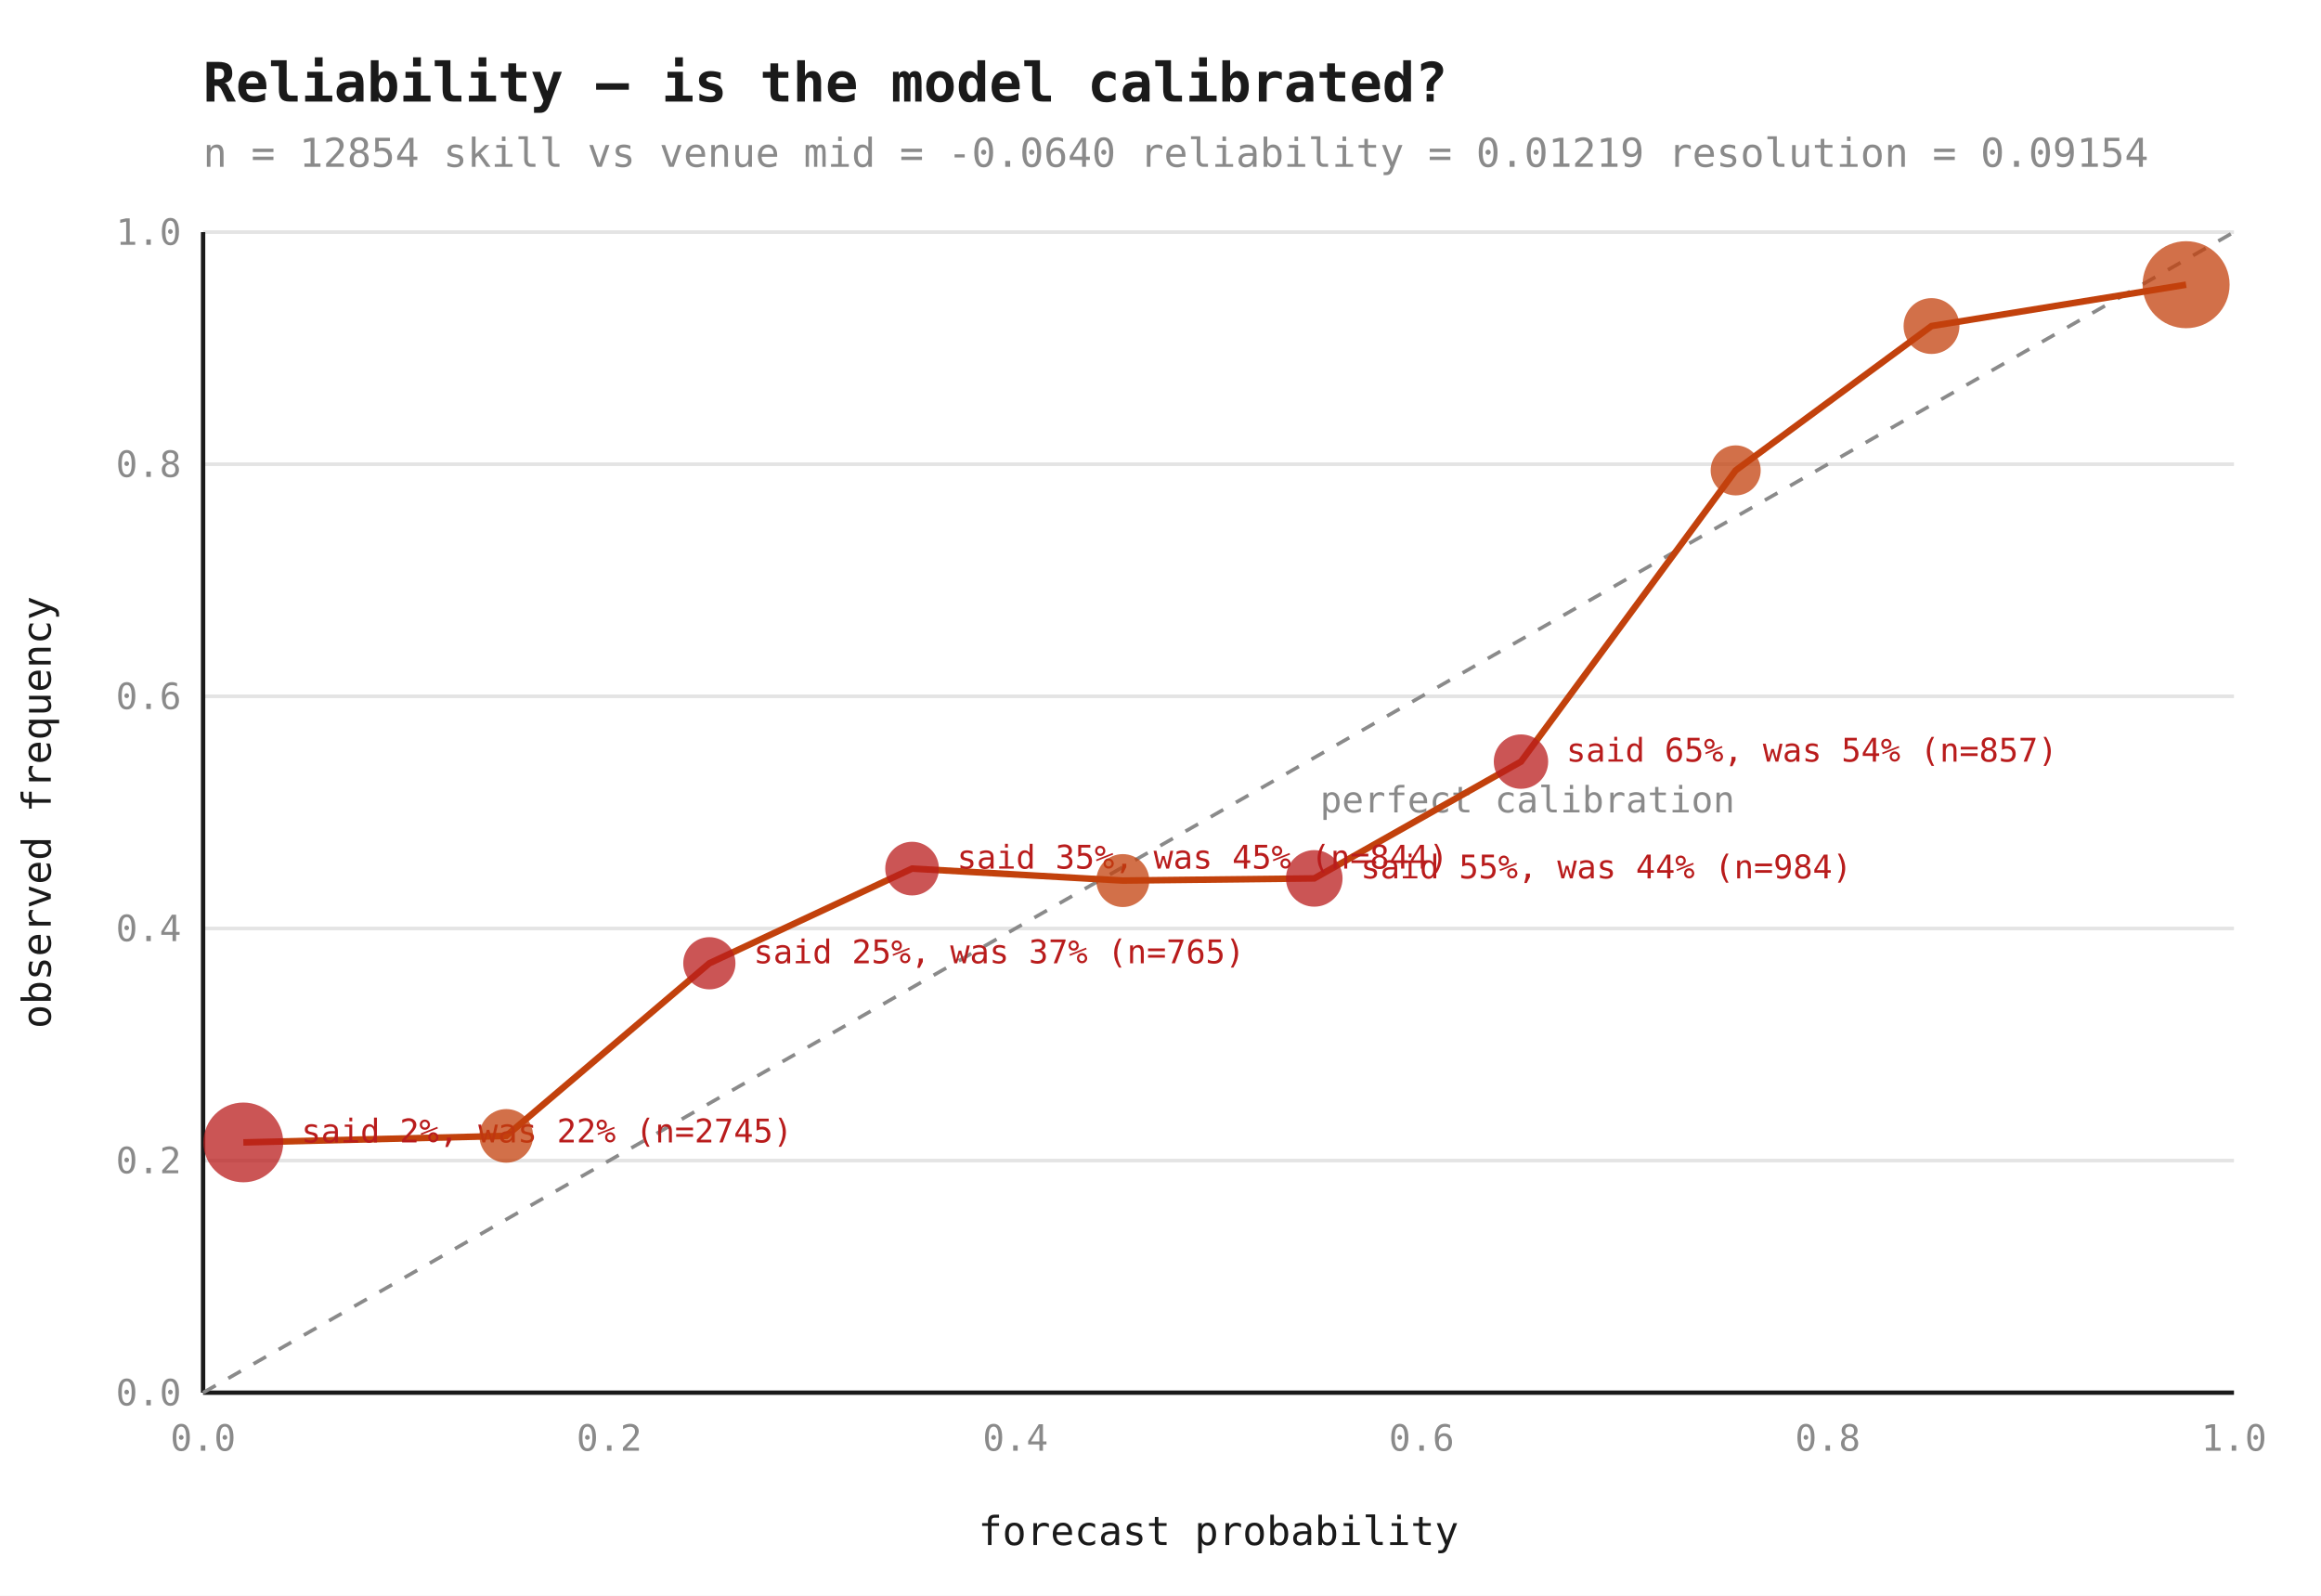
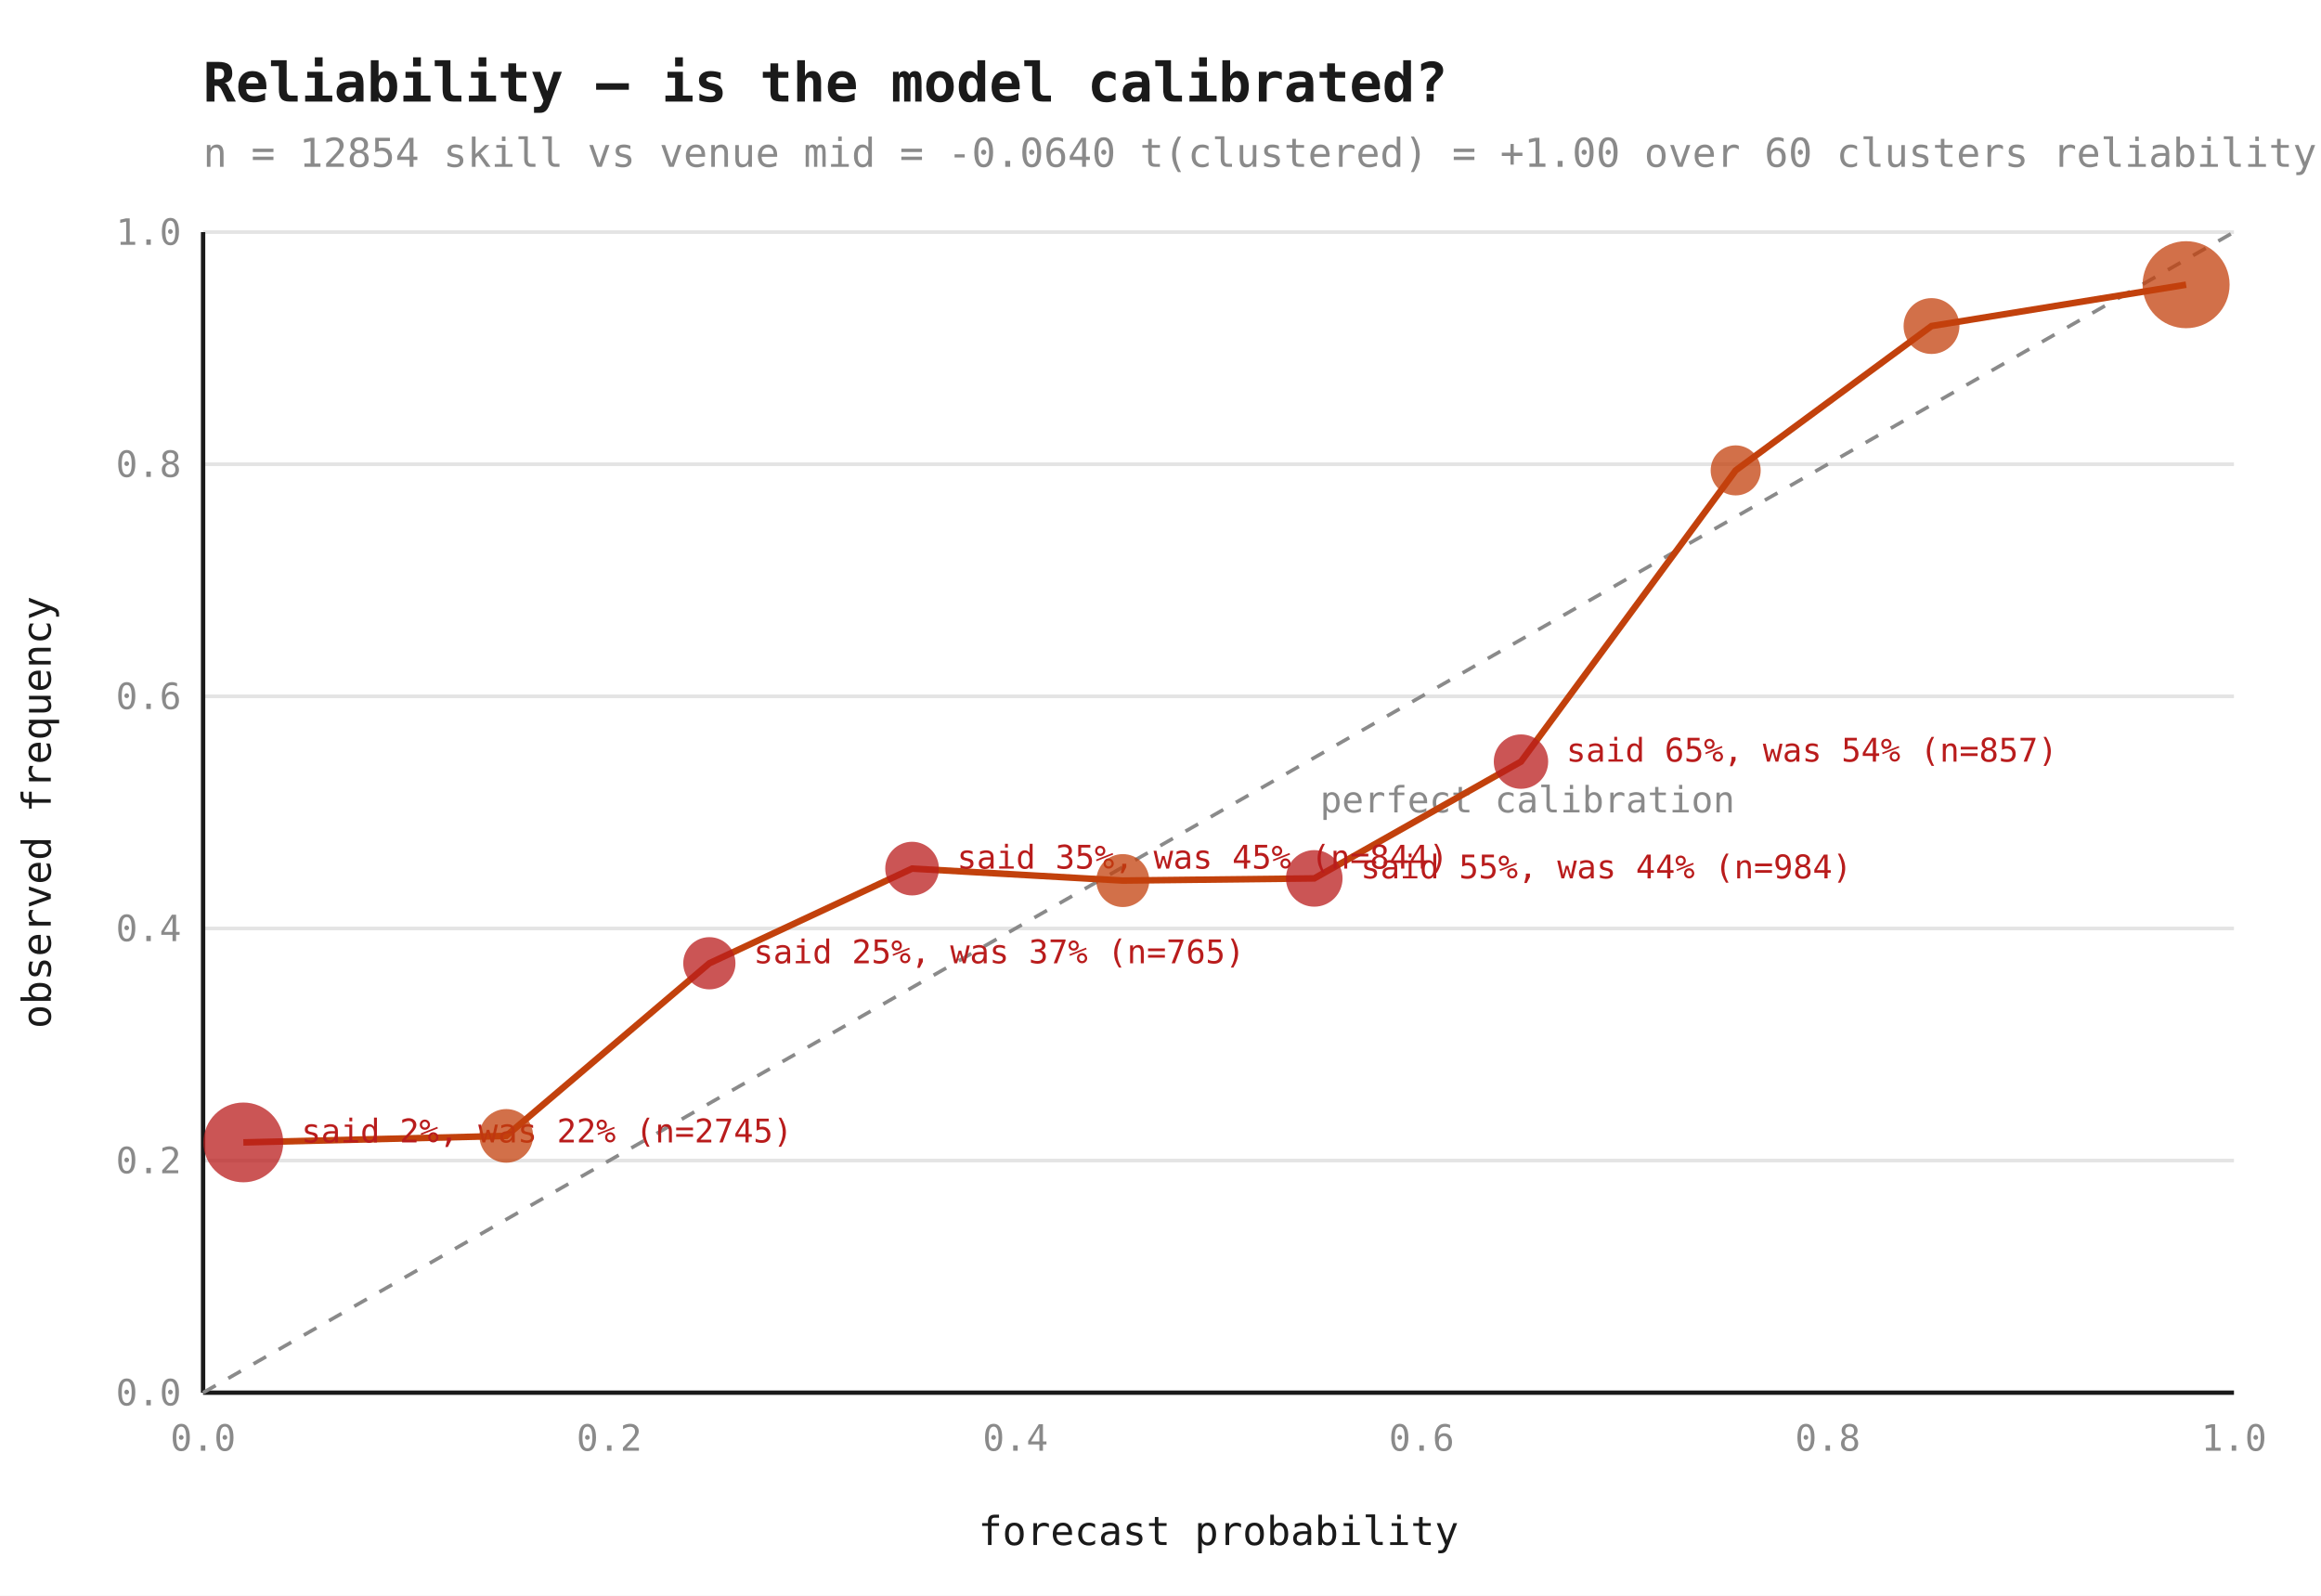
<svg xmlns="http://www.w3.org/2000/svg" viewBox="0 0 640 440" width="640" height="440" font-family="ui-monospace,SFMono-Regular,Menlo,monospace">
  <rect width="640" height="440" fill="#ffffff" />
  <text x="56" y="28" font-size="15" font-weight="600" fill="#1a1a1a">Reliability — is the model calibrated?</text>
-   <text x="56" y="46" font-size="11" fill="#8a8a8a">n = 12854   skill vs venue mid = -0.0640   reliability = 0.01219   resolution = 0.09154</text>
+   <text x="56" y="46" font-size="11" fill="#8a8a8a">n = 12854   skill vs venue mid = -0.0640   t(clustered) = +1.00 over 60 clusters   reliability = 0.01219   resolution = 0.09154</text>
  <line x1="56.0" y1="384.0" x2="616.0" y2="384.0" stroke="#e4e4e4" stroke-width="1" />
  <text x="50.0" y="387.5" font-size="10" fill="#8a8a8a" text-anchor="end">0.0</text>
  <line x1="56.0" y1="320.0" x2="616.0" y2="320.0" stroke="#e4e4e4" stroke-width="1" />
  <text x="50.0" y="323.5" font-size="10" fill="#8a8a8a" text-anchor="end">0.2</text>
  <line x1="56.0" y1="256.0" x2="616.0" y2="256.0" stroke="#e4e4e4" stroke-width="1" />
  <text x="50.0" y="259.5" font-size="10" fill="#8a8a8a" text-anchor="end">0.4</text>
  <line x1="56.0" y1="192.0" x2="616.0" y2="192.0" stroke="#e4e4e4" stroke-width="1" />
  <text x="50.0" y="195.5" font-size="10" fill="#8a8a8a" text-anchor="end">0.6</text>
  <line x1="56.0" y1="128.0" x2="616.0" y2="128.0" stroke="#e4e4e4" stroke-width="1" />
  <text x="50.0" y="131.5" font-size="10" fill="#8a8a8a" text-anchor="end">0.8</text>
  <line x1="56.0" y1="64.0" x2="616.0" y2="64.0" stroke="#e4e4e4" stroke-width="1" />
  <text x="50.0" y="67.5" font-size="10" fill="#8a8a8a" text-anchor="end">1.0</text>
  <text x="56.0" y="400.0" font-size="10" fill="#8a8a8a" text-anchor="middle">0.0</text>
  <text x="168.0" y="400.0" font-size="10" fill="#8a8a8a" text-anchor="middle">0.2</text>
  <text x="280.0" y="400.0" font-size="10" fill="#8a8a8a" text-anchor="middle">0.4</text>
  <text x="392.0" y="400.0" font-size="10" fill="#8a8a8a" text-anchor="middle">0.6</text>
  <text x="504.0" y="400.0" font-size="10" fill="#8a8a8a" text-anchor="middle">0.8</text>
  <text x="616.0" y="400.0" font-size="10" fill="#8a8a8a" text-anchor="middle">1.0</text>
  <line x1="56.0" y1="64.0" x2="56.0" y2="384.0" stroke="#1a1a1a" stroke-width="1.2" />
  <line x1="56.0" y1="384.0" x2="616.0" y2="384.0" stroke="#1a1a1a" stroke-width="1.2" />
  <text x="336.0" y="426.0" font-size="11" fill="#1a1a1a" text-anchor="middle">forecast probability</text>
  <text x="14" y="224.0" font-size="11" fill="#1a1a1a" text-anchor="middle" transform="rotate(-90 14 224.0)">observed frequency</text>
  <line x1="56.0" y1="384.0" x2="616.0" y2="64.0" stroke="#8a8a8a" stroke-width="1" stroke-dasharray="4 4" />
  <text x="364.0" y="224.0" font-size="10" fill="#8a8a8a">perfect calibration</text>
  <polyline points="67.1,315.0 139.6,313.2 195.6,265.6 251.5,239.5 309.6,242.8 362.4,242.2 419.4,210.0 478.6,129.7 532.6,89.9 602.8,78.5" fill="none" stroke="#c2410c" stroke-width="1.8" />
  <circle cx="67.1" cy="315.0" r="11.0" fill="#b91c1c" fill-opacity="0.75" />
  <text x="83.1" y="315.0" font-size="9" fill="#b91c1c">said 2%, was 22% (n=2745)</text>
  <circle cx="139.6" cy="313.2" r="7.4" fill="#c2410c" fill-opacity="0.75" />
  <circle cx="195.6" cy="265.6" r="7.2" fill="#b91c1c" fill-opacity="0.75" />
  <text x="207.8" y="265.6" font-size="9" fill="#b91c1c">said 25%, was 37% (n=765)</text>
  <circle cx="251.5" cy="239.5" r="7.4" fill="#b91c1c" fill-opacity="0.75" />
  <text x="263.9" y="239.5" font-size="9" fill="#b91c1c">said 35%, was 45% (n=844)</text>
  <circle cx="309.6" cy="242.8" r="7.3" fill="#c2410c" fill-opacity="0.75" />
  <circle cx="362.4" cy="242.2" r="7.8" fill="#b91c1c" fill-opacity="0.75" />
  <text x="375.2" y="242.2" font-size="9" fill="#b91c1c">said 55%, was 44% (n=984)</text>
  <circle cx="419.4" cy="210.0" r="7.5" fill="#b91c1c" fill-opacity="0.75" />
  <text x="431.9" y="210.0" font-size="9" fill="#b91c1c">said 65%, was 54% (n=857)</text>
  <circle cx="478.6" cy="129.7" r="6.9" fill="#c2410c" fill-opacity="0.75" />
  <circle cx="532.6" cy="89.9" r="7.7" fill="#c2410c" fill-opacity="0.75" />
  <circle cx="602.8" cy="78.5" r="12.0" fill="#c2410c" fill-opacity="0.75" />
</svg>
